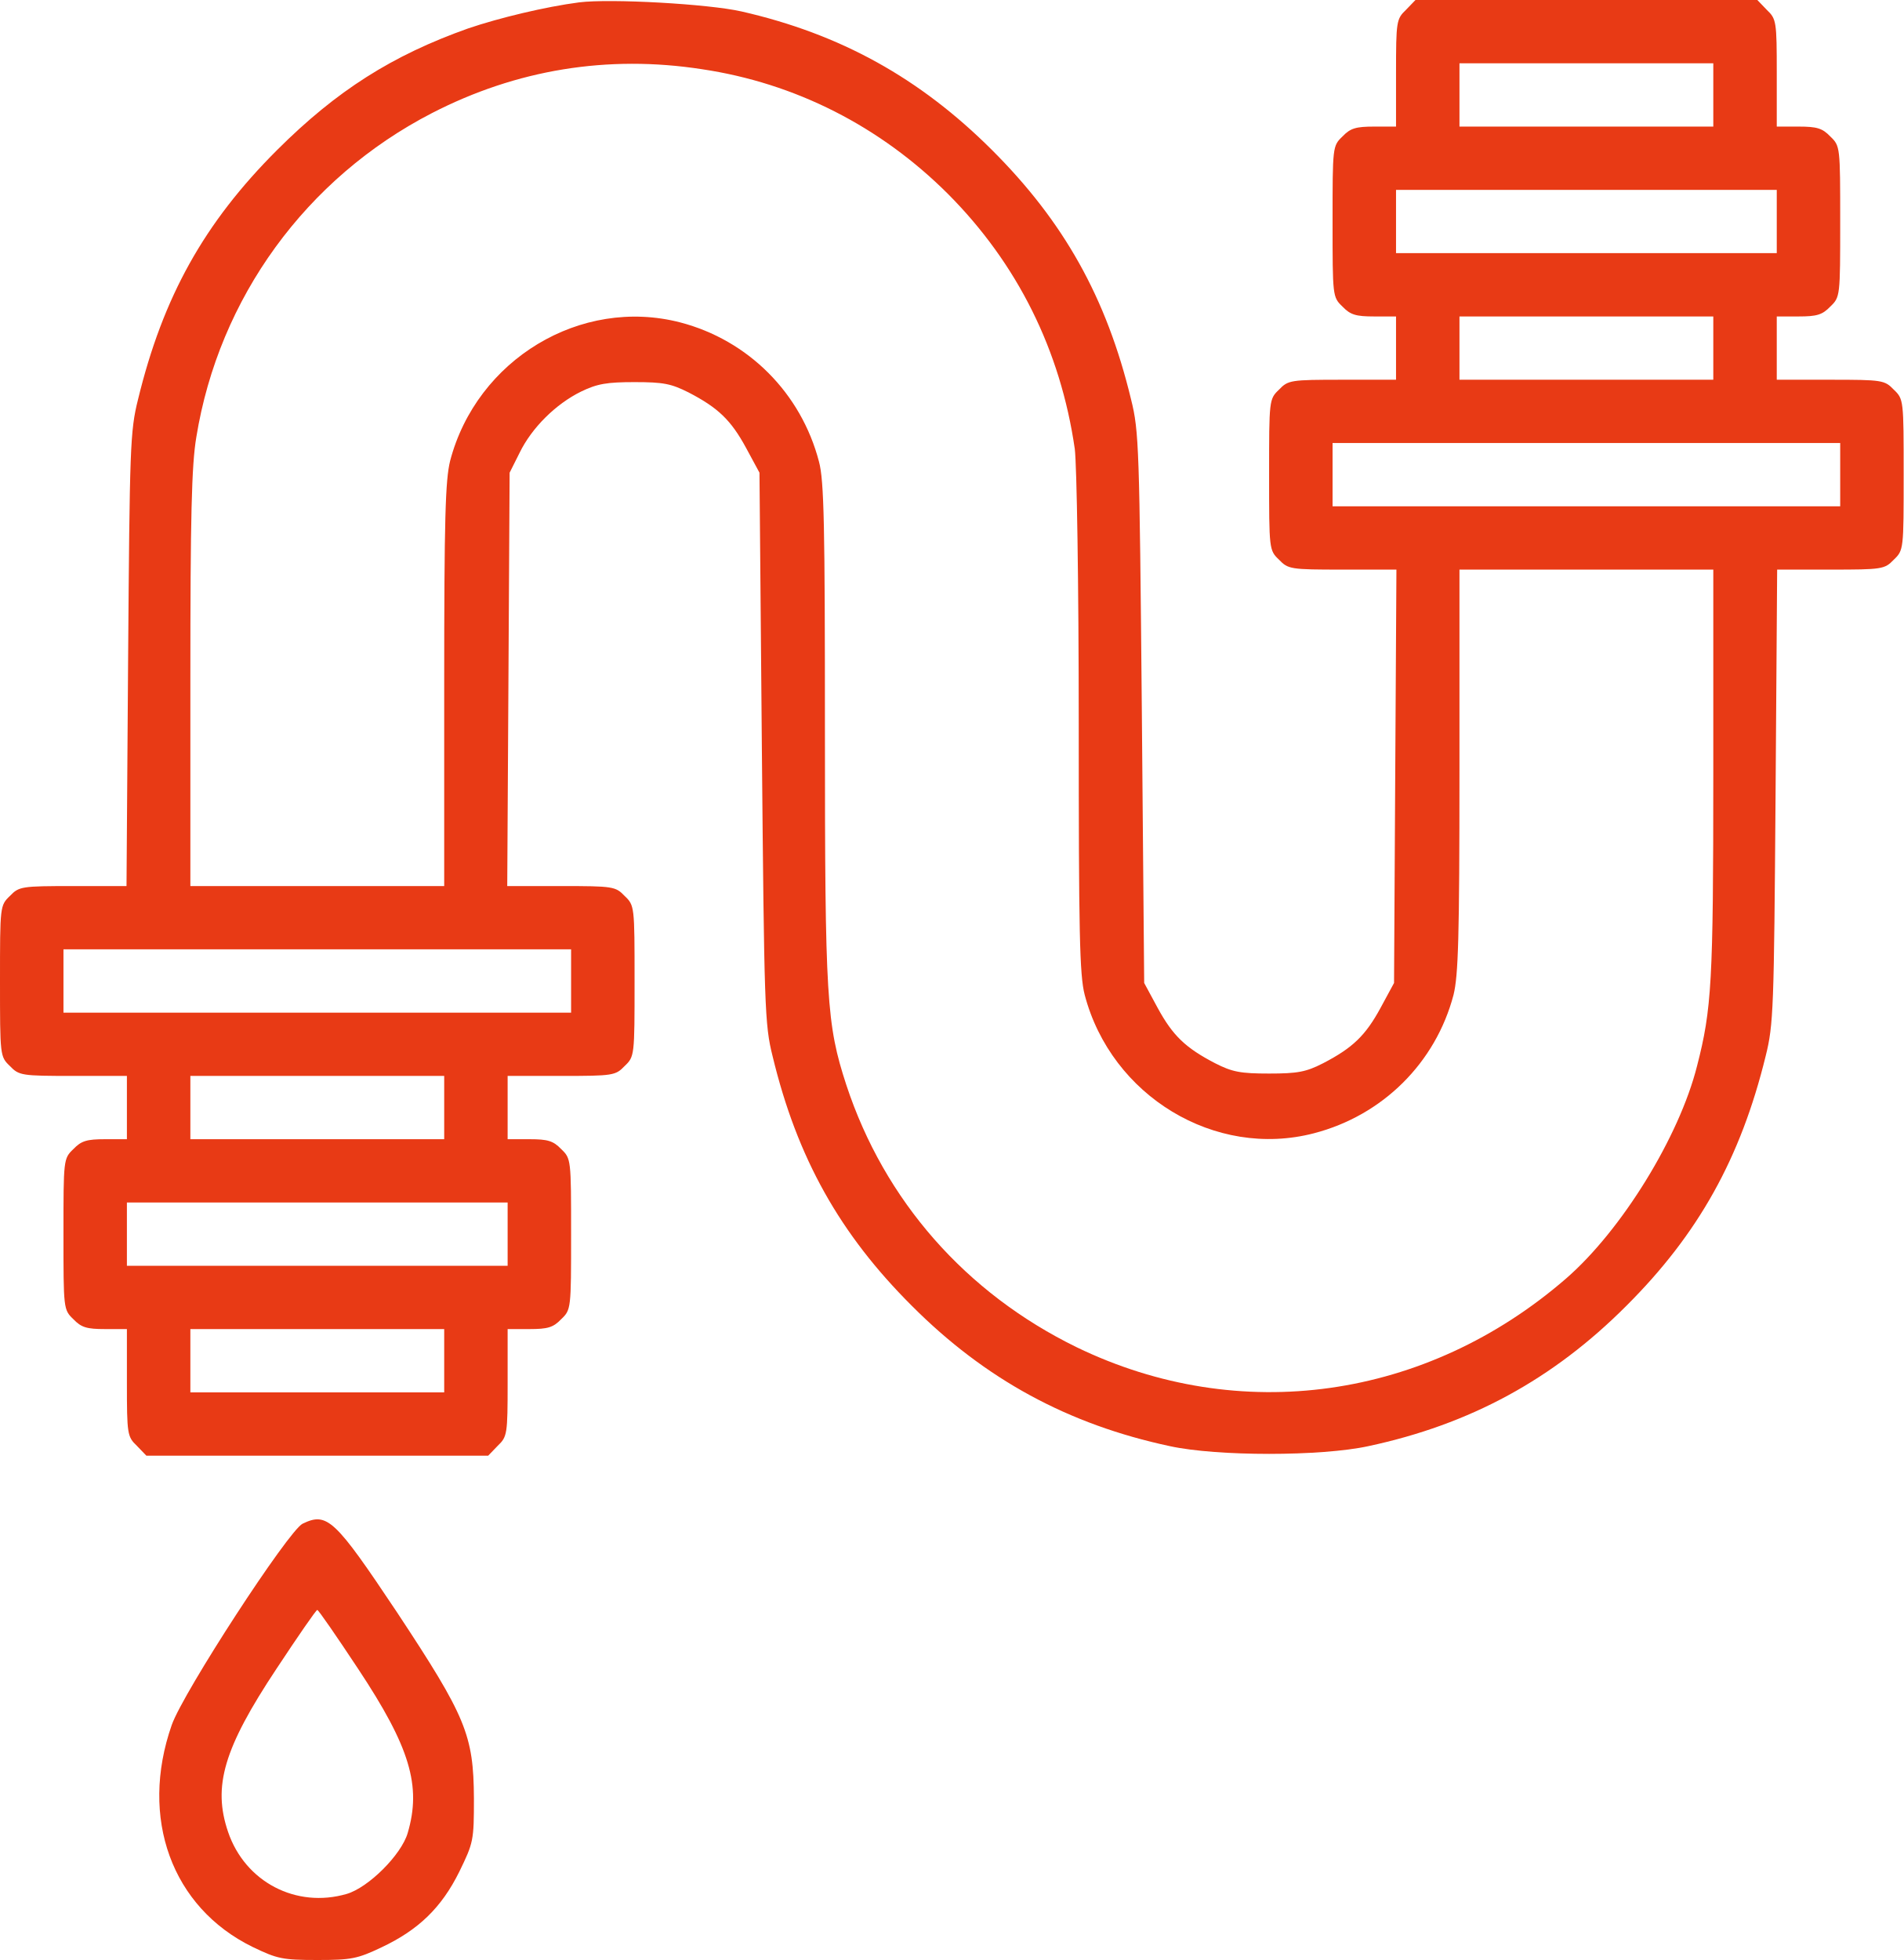
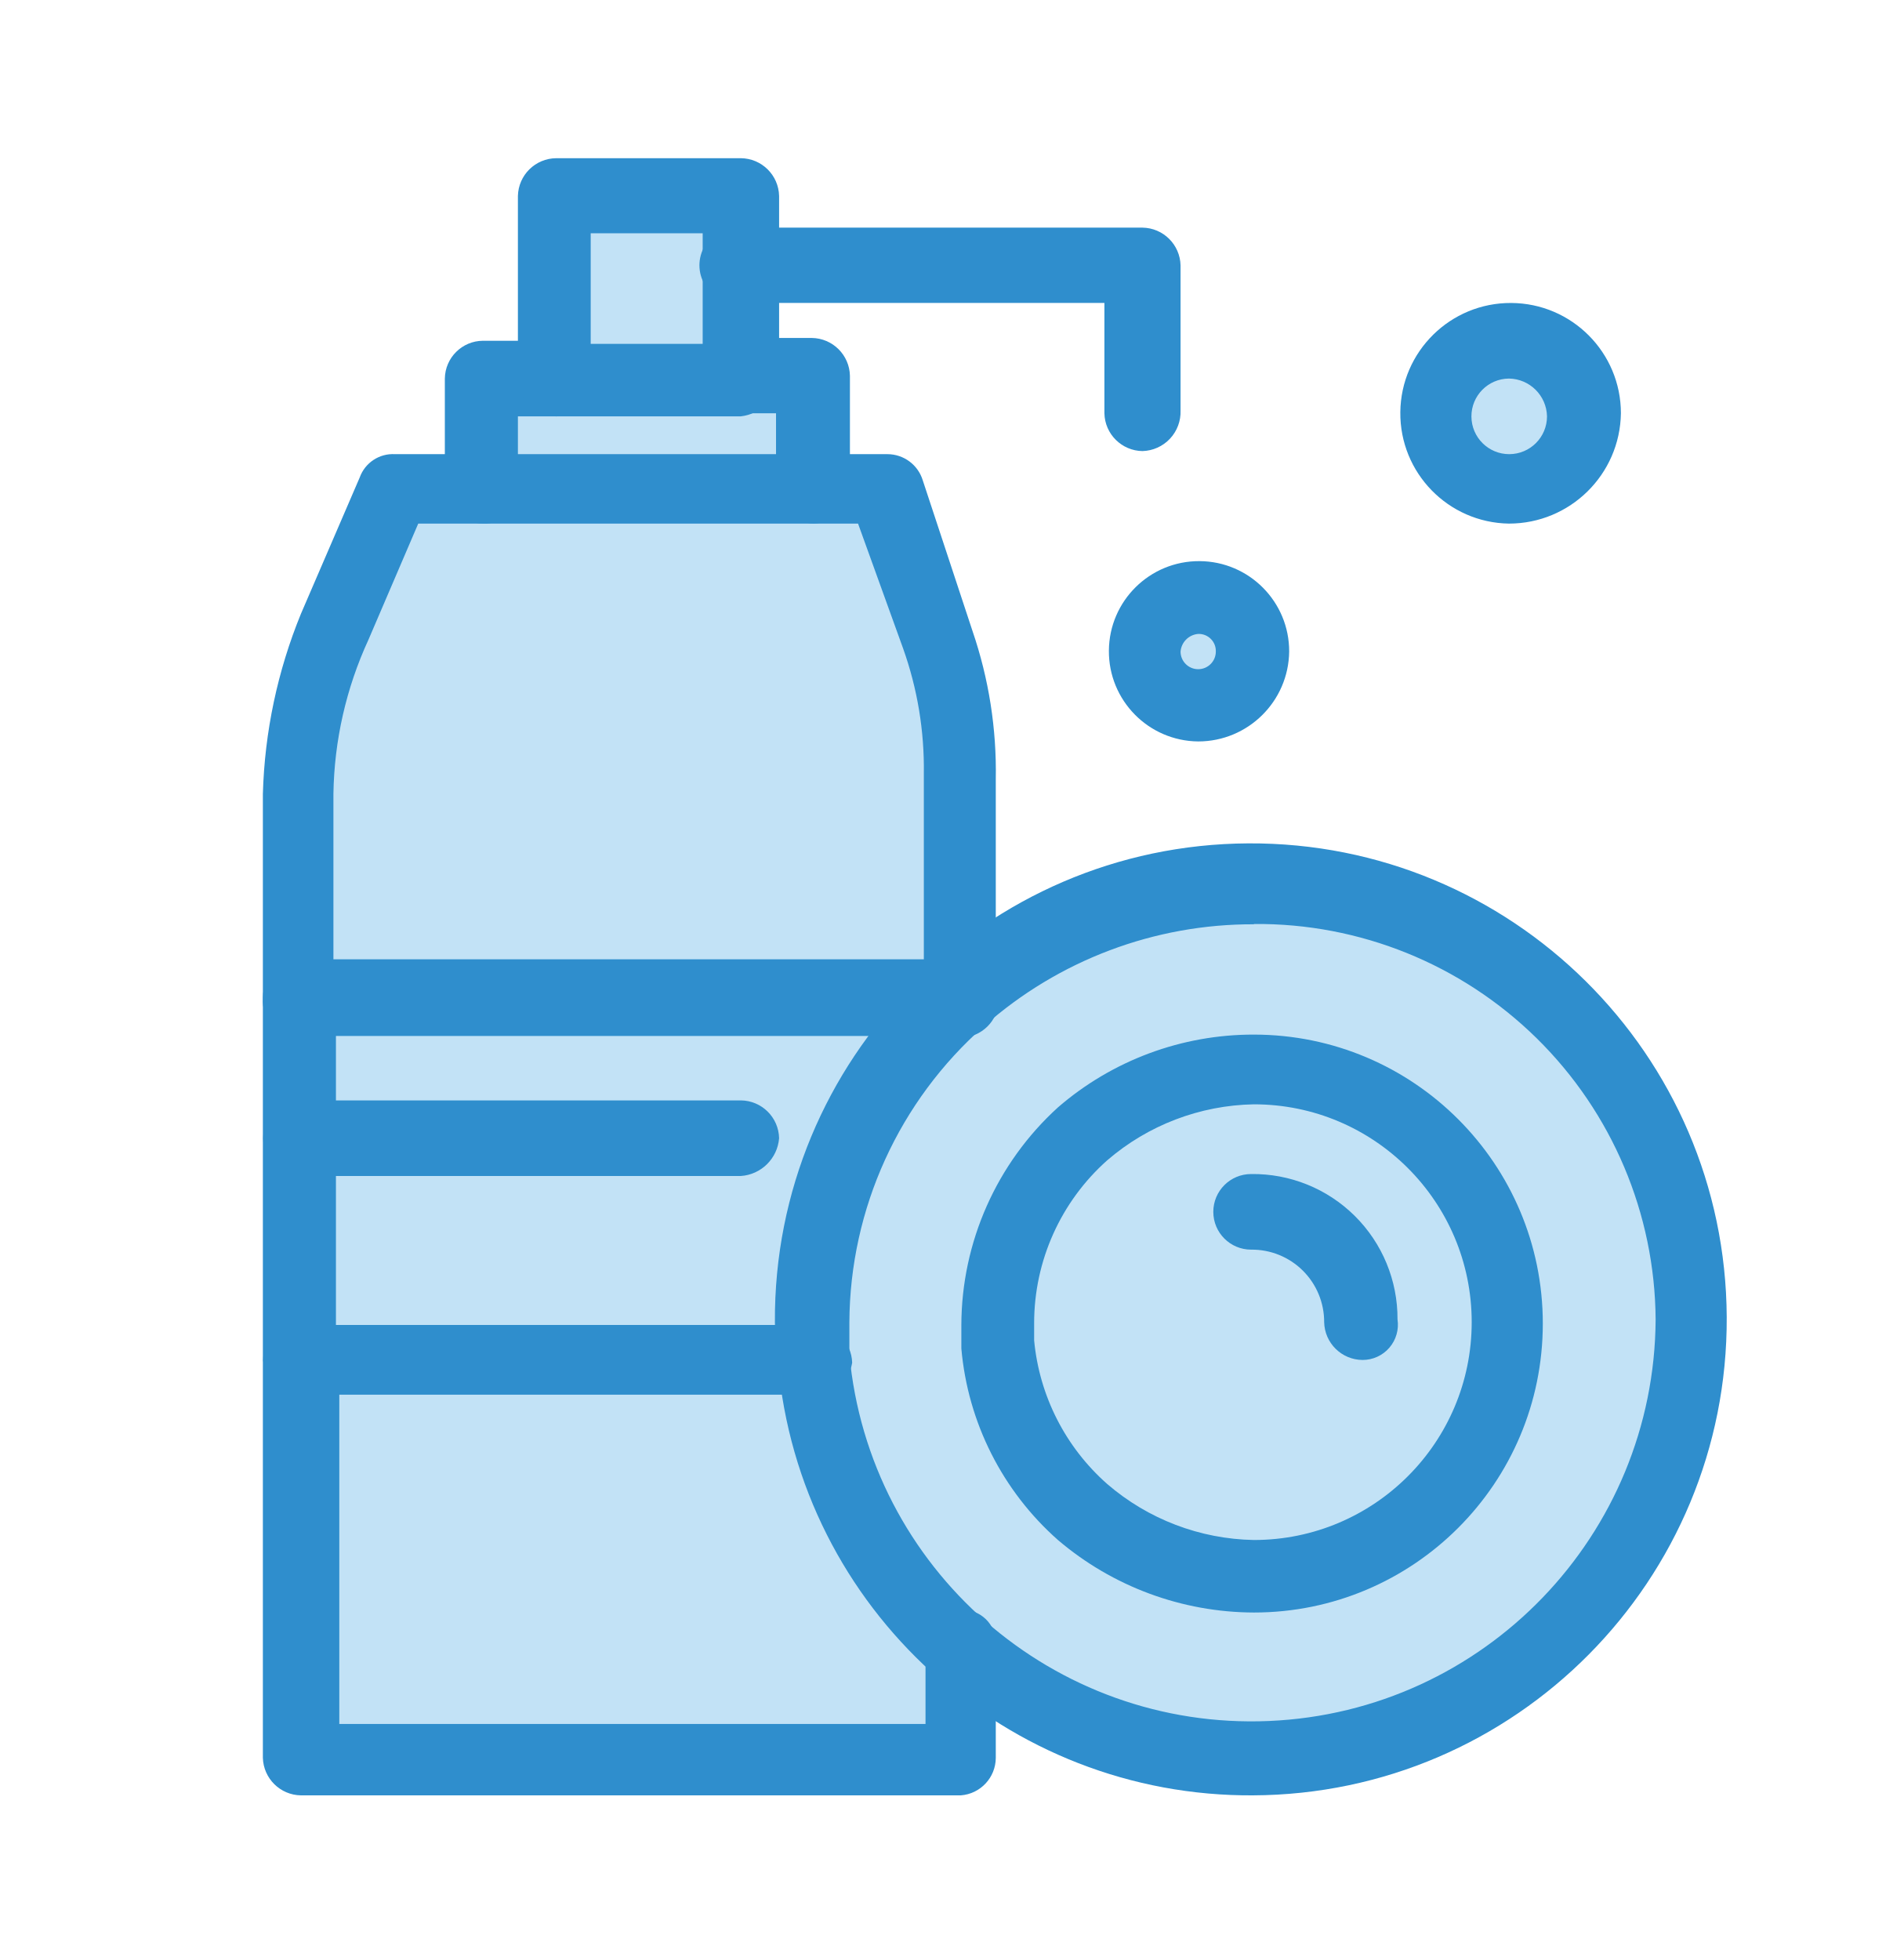
- <svg xmlns="http://www.w3.org/2000/svg" width="68" height="70" viewBox="0 0 68 70" fill="none">
-   <path d="M20.683 0.085C19.493 0.24 17.836 0.636 16.717 1.017C14.011 1.978 12.027 3.235 9.902 5.354C7.296 7.954 5.822 10.595 4.93 14.268C4.647 15.399 4.633 15.964 4.576 23.55L4.519 31.645H2.607C0.765 31.645 0.68 31.659 0.354 31.998C0 32.337 0 32.365 0 35.035C0 37.705 0 37.734 0.354 38.073C0.68 38.412 0.765 38.426 2.621 38.426H4.533V39.556V40.686H3.754C3.103 40.686 2.904 40.743 2.621 41.039C2.267 41.378 2.267 41.407 2.267 44.077C2.267 46.747 2.267 46.775 2.621 47.114C2.904 47.411 3.103 47.467 3.754 47.467H4.533V49.374C4.533 51.225 4.548 51.31 4.888 51.635L5.228 51.988H11.333H17.439L17.779 51.635C18.119 51.31 18.133 51.225 18.133 49.374V47.467H18.913C19.564 47.467 19.762 47.411 20.046 47.114C20.4 46.775 20.4 46.747 20.4 44.077C20.4 41.407 20.4 41.378 20.046 41.039C19.762 40.743 19.564 40.686 18.913 40.686H18.133V39.556V38.426H20.046C21.902 38.426 21.987 38.412 22.312 38.073C22.667 37.734 22.667 37.705 22.667 35.035C22.667 32.365 22.667 32.337 22.312 31.998C21.987 31.659 21.902 31.645 20.046 31.645H18.119L18.162 24.256L18.204 16.882L18.558 16.176C18.997 15.271 19.862 14.424 20.754 13.986C21.335 13.703 21.689 13.647 22.667 13.647C23.701 13.647 23.97 13.703 24.593 14.014C25.656 14.565 26.109 15.003 26.648 15.992L27.129 16.882L27.214 26.7C27.299 35.996 27.313 36.589 27.597 37.719C28.475 41.364 30.005 44.077 32.569 46.634C35.19 49.261 38.151 50.872 41.792 51.649C43.477 52.016 47.189 52.016 48.875 51.649C52.516 50.872 55.477 49.261 58.097 46.634C60.662 44.077 62.178 41.364 63.07 37.719C63.353 36.589 63.367 36.024 63.424 28.424L63.481 20.343H65.393C67.235 20.343 67.32 20.329 67.646 19.99C68 19.651 68 19.623 68 16.953C68 14.283 68 14.254 67.646 13.915C67.32 13.576 67.235 13.562 65.379 13.562H63.467V12.432V11.302H64.246C64.897 11.302 65.096 11.245 65.379 10.949C65.733 10.61 65.733 10.581 65.733 7.911C65.733 5.241 65.733 5.213 65.379 4.874C65.096 4.577 64.897 4.521 64.246 4.521H63.467V2.614C63.467 0.763 63.453 0.678 63.112 0.353L62.773 2.29478e-05H56.667H50.561L50.221 0.353C49.881 0.678 49.867 0.763 49.867 2.614V4.521H49.087C48.436 4.521 48.237 4.577 47.954 4.874C47.6 5.213 47.6 5.241 47.6 7.911C47.6 10.581 47.6 10.61 47.954 10.949C48.237 11.245 48.436 11.302 49.087 11.302H49.867V12.432V13.562H47.954C46.098 13.562 46.013 13.576 45.688 13.915C45.333 14.254 45.333 14.283 45.333 16.953C45.333 19.623 45.333 19.651 45.688 19.99C46.013 20.329 46.098 20.343 47.954 20.343H49.881L49.838 27.718L49.796 35.106L49.314 35.996C48.776 36.985 48.322 37.423 47.26 37.974C46.651 38.285 46.353 38.341 45.333 38.341C44.313 38.341 44.016 38.285 43.407 37.974C42.344 37.423 41.891 36.985 41.352 35.996L40.871 35.106L40.786 25.288C40.701 15.992 40.687 15.399 40.403 14.268C39.525 10.624 37.995 7.911 35.431 5.354C32.852 2.783 30.019 1.215 26.492 0.41C25.316 0.141 21.802 -0.056 20.683 0.085ZM25.075 2.472C28.404 2.967 31.436 4.507 33.858 6.922C36.337 9.409 37.882 12.502 38.392 16.034C38.462 16.599 38.533 20.767 38.533 25.853C38.533 33.326 38.562 34.823 38.746 35.53C39.695 39.146 43.407 41.393 46.934 40.474C49.385 39.839 51.283 37.96 51.921 35.53C52.091 34.838 52.133 33.51 52.133 27.52V20.343H56.667H61.2V27.647C61.2 35.078 61.143 36.038 60.619 38.073C59.982 40.601 57.928 43.935 55.944 45.659C50.943 49.996 44.271 50.928 38.462 48.117C34.496 46.182 31.592 42.876 30.232 38.751C29.523 36.575 29.467 35.685 29.467 26.135C29.467 18.761 29.438 17.165 29.254 16.486C28.617 14.042 26.733 12.149 24.296 11.514C20.74 10.595 17.028 12.842 16.079 16.458C15.909 17.15 15.867 18.478 15.867 24.468V31.645H11.333H6.8V24.256C6.8 18.464 6.843 16.613 7.013 15.611C7.82 10.638 10.937 6.357 15.428 4.04C18.445 2.486 21.703 1.95 25.075 2.472ZM61.2 3.391V4.521H56.667H52.133V3.391V2.26H56.667H61.2V3.391ZM63.467 7.911V9.041H56.667H49.867V7.911V6.781H56.667H63.467V7.911ZM61.2 12.432V13.562H56.667H52.133V12.432V11.302H56.667H61.2V12.432ZM65.733 16.953V18.083H56.667H47.6V16.953V15.822H56.667H65.733V16.953ZM20.4 35.035V36.166H11.333H2.267V35.035V33.905H11.333H20.4V35.035ZM15.867 39.556V40.686H11.333H6.8V39.556V38.426H11.333H15.867V39.556ZM18.133 44.077V45.207H11.333H4.533V44.077V42.947H11.333H18.133V44.077ZM15.867 48.597V49.728H11.333H6.8V48.597V47.467H11.333H15.867V48.597Z" fill="#E83A15" />
-   <path d="M10.809 54.418C10.299 54.672 6.545 60.436 6.134 61.608C4.973 64.928 6.134 68.121 9.024 69.534C9.903 69.958 10.087 70 11.333 70C12.552 70 12.764 69.958 13.628 69.548C14.946 68.926 15.768 68.135 16.405 66.85C16.915 65.804 16.929 65.734 16.929 64.222C16.915 61.962 16.646 61.312 14.181 57.582C11.957 54.248 11.688 53.994 10.809 54.418ZM12.793 59.602C14.648 62.4 15.059 63.784 14.563 65.465C14.337 66.242 13.161 67.415 12.382 67.641C10.582 68.163 8.755 67.217 8.146 65.423C7.593 63.798 7.99 62.442 9.874 59.602C10.639 58.444 11.291 57.498 11.333 57.498C11.376 57.498 12.027 58.444 12.793 59.602Z" fill="#E83A15" />
+ <svg xmlns="http://www.w3.org/2000/svg" id="Layer_1" data-name="Layer 1" viewBox="0 0 68 70">
+   <defs>
+     <style>.cls-1{fill:#c2e2f6;}.cls-2{fill:#2f8ecd;}</style>
+   </defs>
+   <g id="_614_Aerosol_Bottle_Cleaning_Spray" data-name="614, Aerosol, Bottle, Cleaning, Spray">
+     <path class="cls-1" d="M44.79,38.2a9.13,9.13,0,1,1,0,18.25,9,9,0,0,1-6.07-2.28,9.31,9.31,0,0,1-3-6v-.73a8.87,8.87,0,0,1,3-6.74A8.08,8.08,0,0,1,44.79,38.2Z" />
+     <path class="cls-1" d="M44.79,31.67a15.56,15.56,0,1,1,0,31.11,15.81,15.81,0,0,1-10.47-3.94,15.26,15.26,0,0,1-5.13-10.27c0-.41-.11-.83-.11-1.35A15.61,15.61,0,0,1,44.79,31.67ZM53.9,47.22a9.17,9.17,0,0,0-9.21-9.12,9,9,0,0,0-9.12,9v.72a9.35,9.35,0,0,0,3,6,9,9,0,0,0,6.08,2.28A8.88,8.88,0,0,0,53.9,47.22Z" />
+     <path class="cls-1" d="M53.9,12.28a2.59,2.59,0,1,1,0,5.18,2.65,2.65,0,0,1-2.62-2.59A2.58,2.58,0,0,1,53.9,12.28Z" />
+     <path class="cls-1" d="M42.8,21.3a2,2,0,0,1,2,2,1.92,1.92,0,0,1-2,2,2,2,0,1,1,0-3.94Z" />
+     <polygon class="cls-1" points="26.46 9.68 26.46 13.52 19.86 13.52 19.86 7.09 26.46 7.09 26.46 9.68" />
+     <polygon class="cls-1" points="29.08 13.52 29.08 17.46 17.25 17.46 17.25 13.52 19.86 13.52 26.46 13.52 29.08 13.52" />
+     <path class="cls-1" d="M29.08,48.57H10.75v-13H34.32v.1a15.2,15.2,0,0,0-5.24,11.61Z" />
+     <path class="cls-1" d="M29.08,48.57a15.79,15.79,0,0,0,5.13,10.27v3.94H10.75V48.57Z" />
+     <path class="cls-1" d="M34.32,27.73v7.88H10.75V28.35a14.3,14.3,0,0,1,1.37-5.91l2.09-4.88H31.8l1.68,5.29A15.54,15.54,0,0,1,34.32,27.73Z" />
+     <path class="cls-2" d="M17.25,18.7a1.37,1.37,0,0,1-1.36-1.34V13.52a1.37,1.37,0,0,1,1.36-1.35h2.62a1.35,1.35,0,1,1,0,2.7H18.5v2.59A1.19,1.19,0,0,1,17.25,18.7Z" />
+     <path class="cls-2" d="M29.08,18.7a1.38,1.38,0,0,1-1.36-1.34v-2.6H26.36a1.35,1.35,0,1,1,0-2.69H29a1.38,1.38,0,0,1,1.36,1.35v3.94A1.36,1.36,0,0,1,29.08,18.7Z" />
+     <path class="cls-2" d="M26.46,14.87H19.87a1.38,1.38,0,0,1-1.37-1.35V7a1.38,1.38,0,0,1,1.37-1.35h6.59A1.38,1.38,0,0,1,27.83,7v6.53A1.56,1.56,0,0,1,26.46,14.87Zm-5.23-2.59H25.1V8.33h-4v3.95Z" />
+     <path class="cls-2" d="M40.81,16.11a1.38,1.38,0,0,1-1.36-1.35V10.82h-13a1.35,1.35,0,1,1,0-2.69H40.81a1.38,1.38,0,0,1,1.36,1.35v5.18A1.4,1.4,0,0,1,40.81,16.11Z" />
+     <path class="cls-2" d="M34.32,64.12H10.75a1.38,1.38,0,0,1-1.36-1.34V48.57a1.37,1.37,0,0,1,2.73,0v13H33.06V58.84a1.38,1.38,0,0,1,1.36-1.35,1.2,1.2,0,0,1,1.15,1.35v3.94A1.35,1.35,0,0,1,34.32,64.12Z" />
+     <path class="cls-2" d="M34.32,36.85A1.37,1.37,0,0,1,33,35.5V27.62a12.77,12.77,0,0,0-.74-4.46L30.65,18.7H14.94l-1.78,4.15a13.64,13.64,0,0,0-1.25,5.5v7.26A1.38,1.38,0,0,1,10.54,37a1.26,1.26,0,0,1-1.15-1.34V28.35a18.33,18.33,0,0,1,1.36-6.43l2.1-4.87a1.26,1.26,0,0,1,1.26-.83H31.7a1.32,1.32,0,0,1,1.26.93l1.78,5.39a15.47,15.47,0,0,1,.83,5.29v7.88A1.33,1.33,0,0,1,34.32,36.85Z" />
+     <path class="cls-2" d="M29.08,49.81H10.75a1.38,1.38,0,0,1-1.36-1.34V35.61a1.38,1.38,0,0,1,1.36-1.35H34.32a1.38,1.38,0,0,1,1.36,1.35v.1a1.38,1.38,0,0,1-1.36,1.35A.6.6,0,0,1,33.9,37H12V47.32H29.08a1.39,1.39,0,0,1,1.36,1.35A1.36,1.36,0,0,1,29.08,49.81Z" />
+     <path class="cls-2" d="M44.79,64.12a16.94,16.94,0,0,1-17-15.45c0-.51-.11-.93-.11-1.45a17,17,0,1,1,17.07,16.9Zm0-31.11a14.46,14.46,0,0,0-9.63,3.63,14.19,14.19,0,0,0-4.82,10.58v1.14a14.43,14.43,0,0,0,28.8-1.24A14.22,14.22,0,0,0,44.79,33Z" />
+     <path class="cls-2" d="M44.79,57.59a10.84,10.84,0,0,1-7-2.59,10.33,10.33,0,0,1-3.45-6.84v-.84a10.54,10.54,0,0,1,3.45-7.77,10.66,10.66,0,0,1,7-2.6,10.32,10.32,0,1,1,0,20.64Zm0-18.15a8.25,8.25,0,0,0-5.24,2,7.78,7.78,0,0,0-2.61,5.81v.62A7.81,7.81,0,0,0,39.55,53a8.25,8.25,0,0,0,5.24,2,7.78,7.78,0,1,0,0-15.56Z" />
+     <path class="cls-2" d="M48.67,48.57a1.38,1.38,0,0,1-1.37-1.35,2.58,2.58,0,0,0-2.61-2.59,1.35,1.35,0,1,1,0-2.7,5.16,5.16,0,0,1,5.23,5.19A1.26,1.26,0,0,1,48.67,48.57Z" />
+     <path class="cls-2" d="M26.46,42H10.75a1.35,1.35,0,1,1,0-2.7H26.46a1.38,1.38,0,0,1,1.37,1.35A1.47,1.47,0,0,1,26.46,42Z" />
+     <path class="cls-2" d="M42.8,26.48a3.22,3.22,0,1,1,3.25-3.21A3.25,3.25,0,0,1,42.8,26.48Zm0-3.84a.69.69,0,0,0-.63.63.63.63,0,0,0,1.26,0A.61.61,0,0,0,42.8,22.64Z" />
+     <path class="cls-2" d="M53.9,18.7a3.94,3.94,0,1,1,4-3.94A4,4,0,0,1,53.9,18.7Zm0-5.18a1.35,1.35,0,1,0,1.36,1.35A1.38,1.38,0,0,0,53.9,13.52Z" />
+   </g>
</svg>
